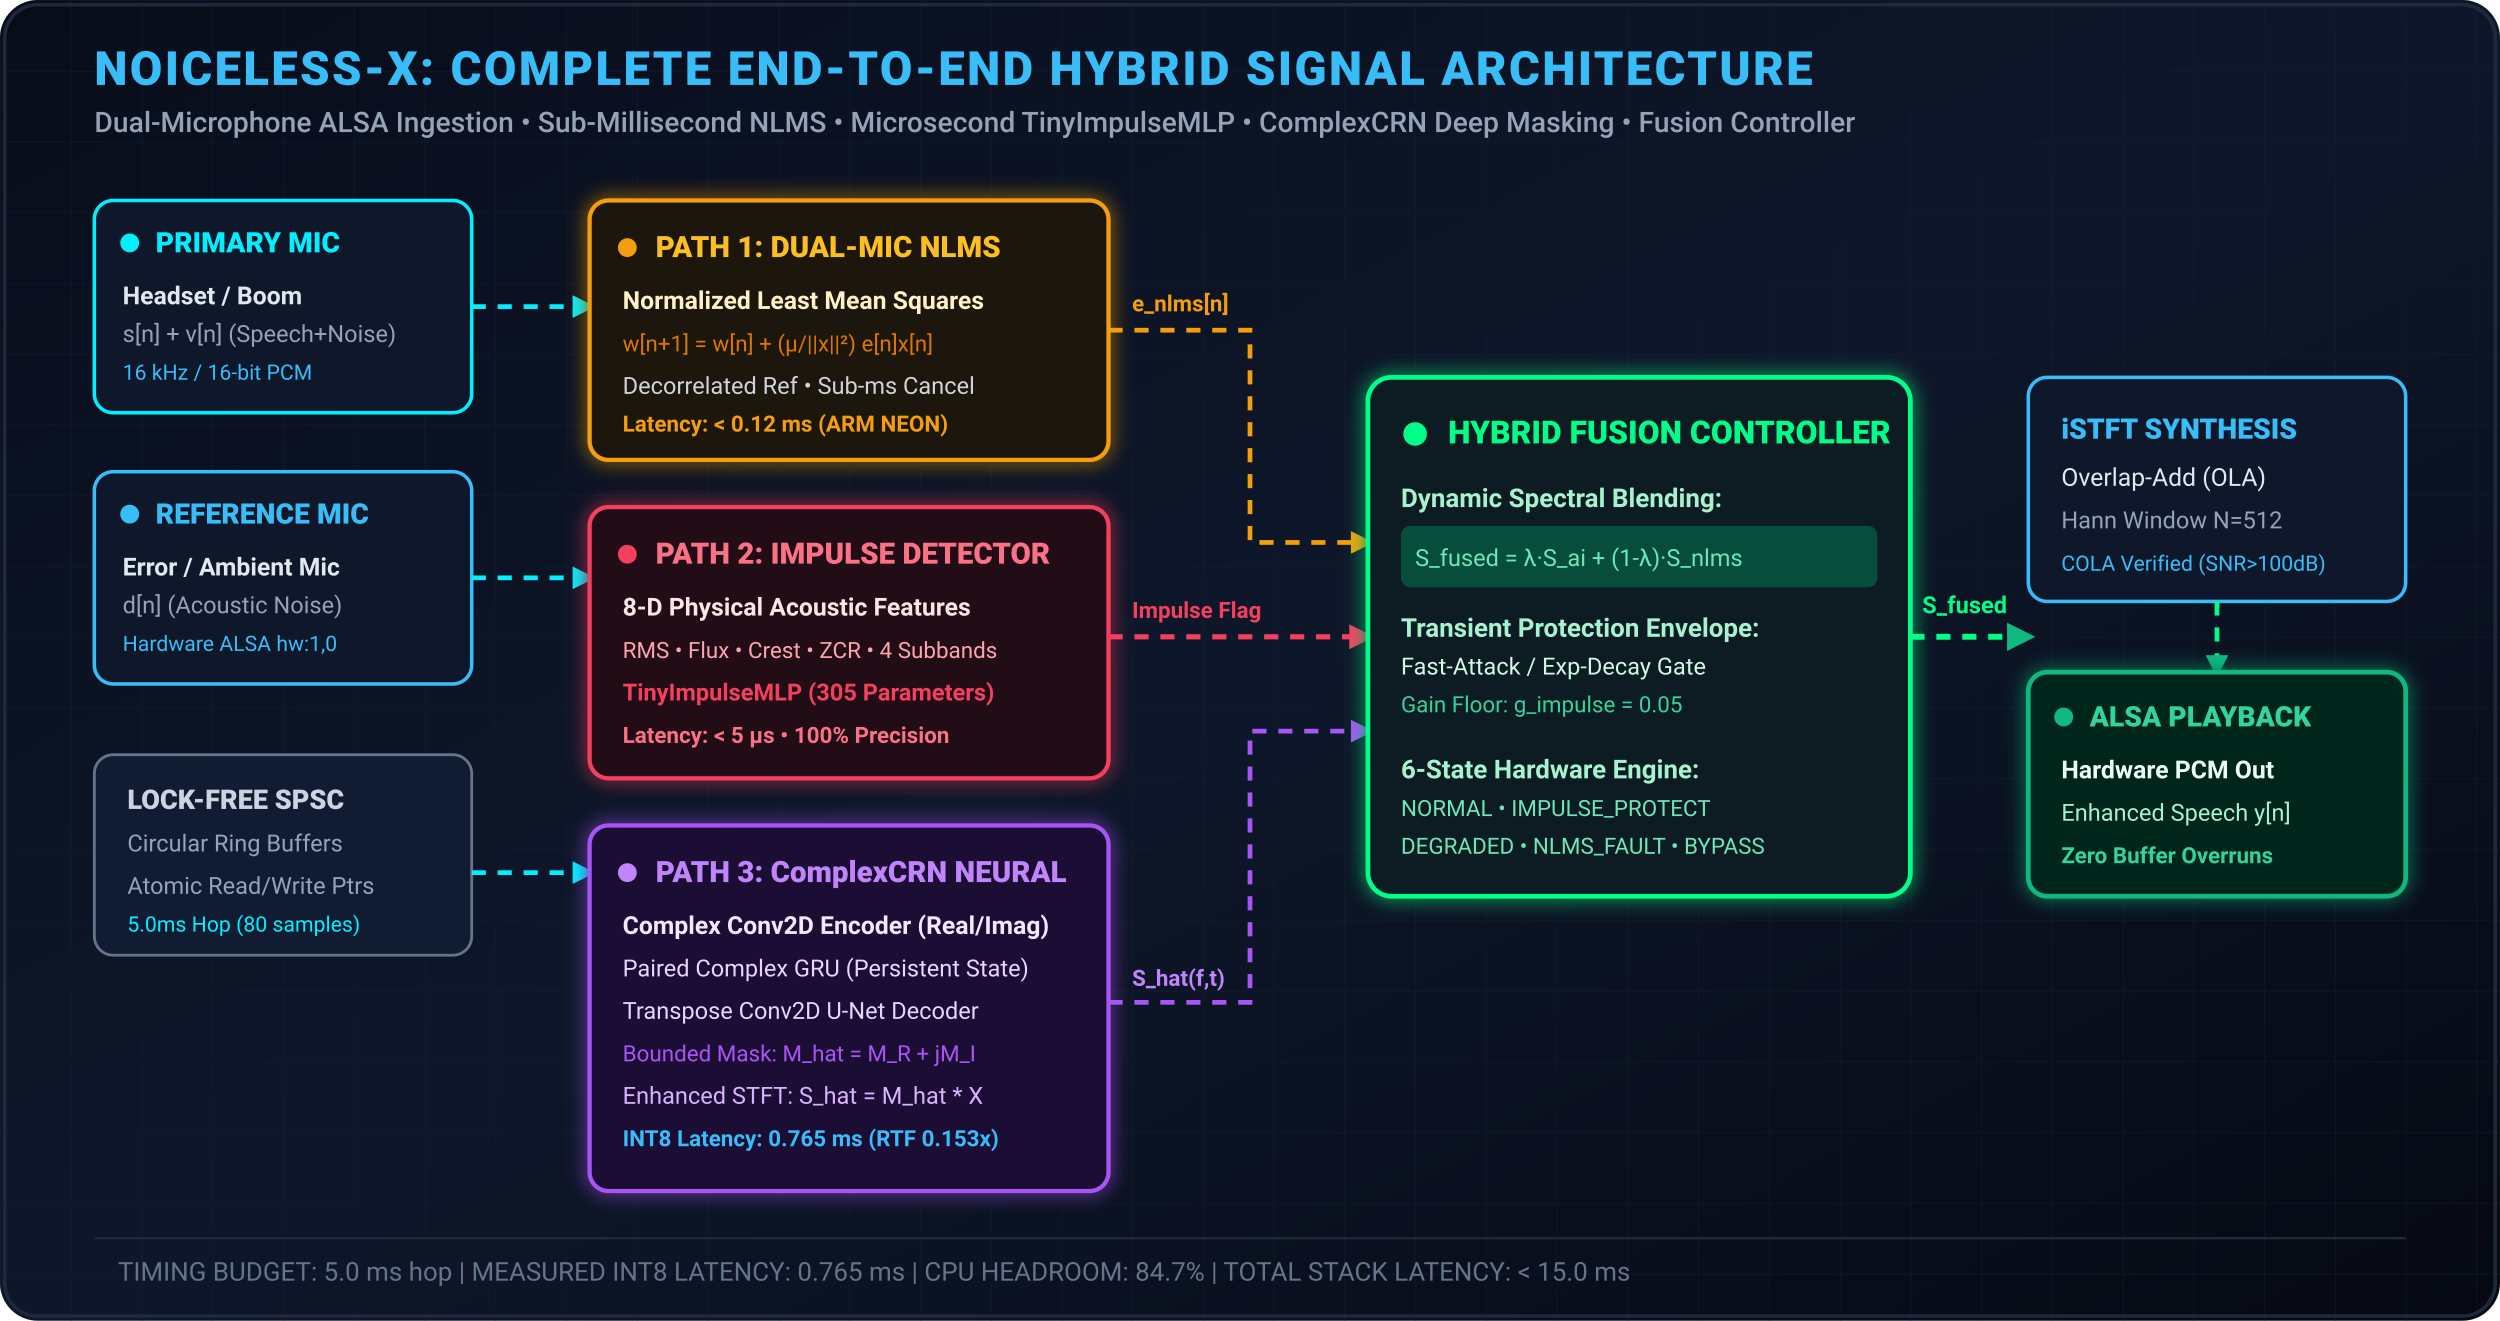
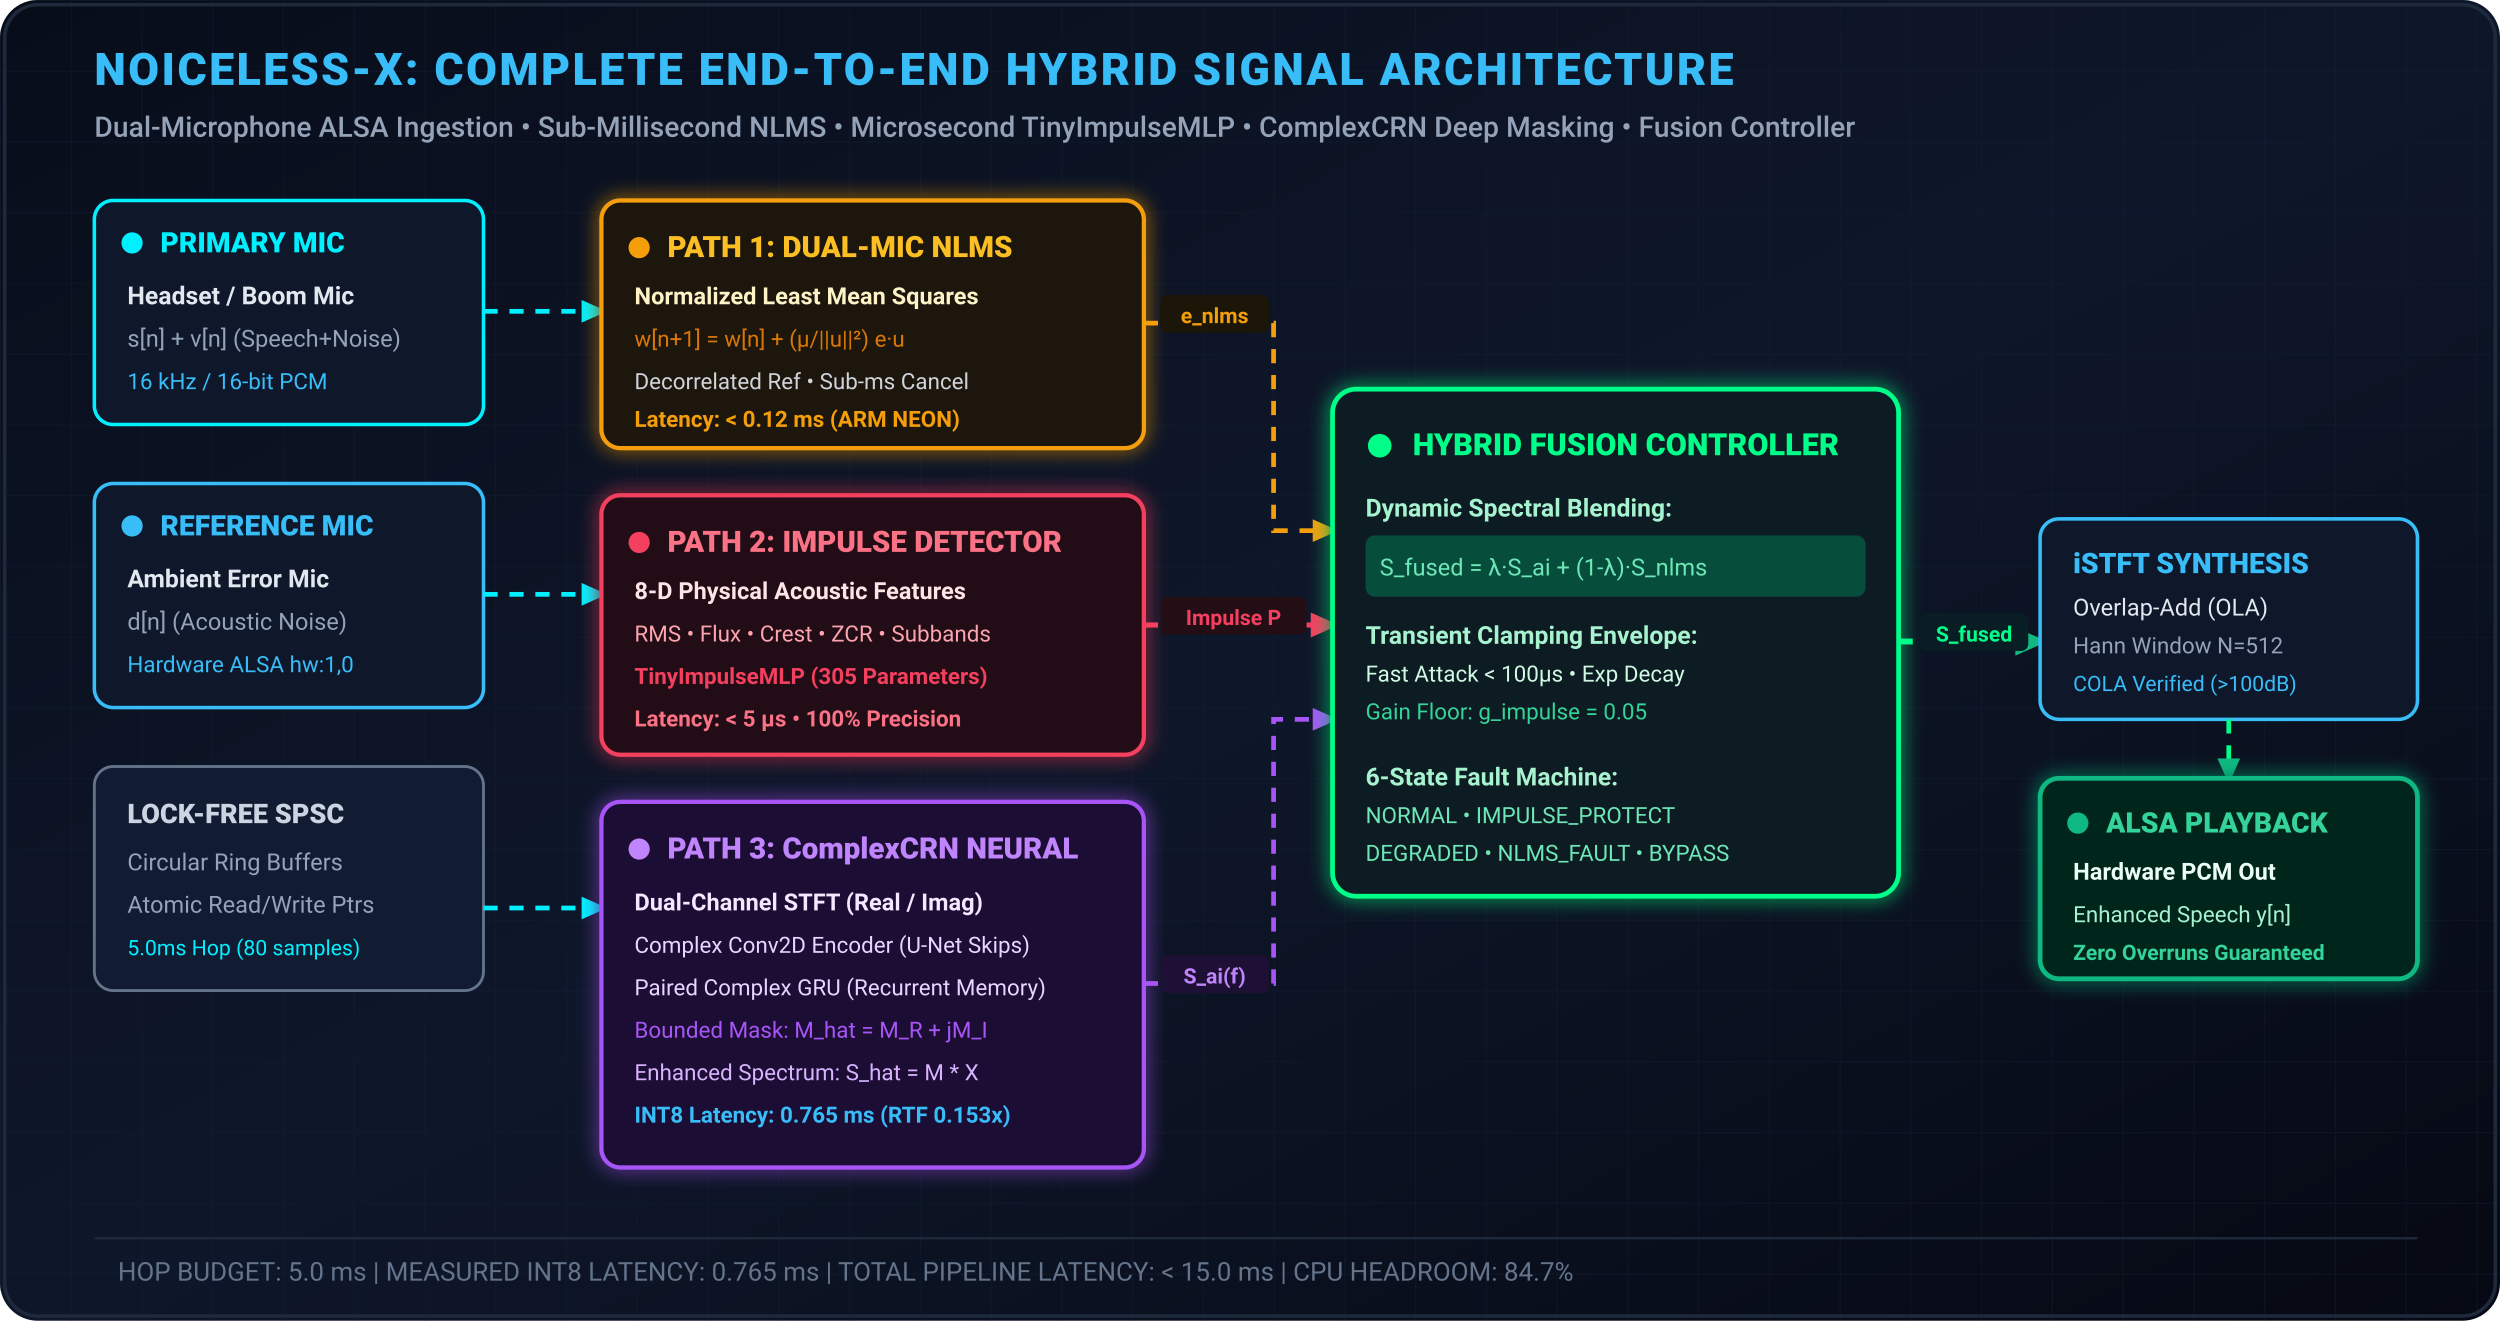
<svg xmlns="http://www.w3.org/2000/svg" viewBox="0 0 1060 560" width="100%" height="100%">
  <defs>
    <linearGradient id="flow-bg" x1="0%" y1="0%" x2="100%" y2="100%">
      <stop offset="0%" stop-color="#080d1a" />
      <stop offset="50%" stop-color="#0e172a" />
      <stop offset="100%" stop-color="#060913" />
    </linearGradient>
    <filter id="glow-cyan" x="-20%" y="-20%" width="140%" height="140%">
      <feGaussianBlur stdDeviation="4" result="blur" />
      <feMerge>
        <feMergeNode in="blur" />
        <feMergeNode in="SourceGraphic" />
      </feMerge>
    </filter>
    <filter id="glow-emerald" x="-20%" y="-20%" width="140%" height="140%">
      <feGaussianBlur stdDeviation="4" result="blur" />
      <feMerge>
        <feMergeNode in="blur" />
        <feMergeNode in="SourceGraphic" />
      </feMerge>
    </filter>
    <filter id="glow-purple" x="-20%" y="-20%" width="140%" height="140%">
      <feGaussianBlur stdDeviation="4" result="blur" />
      <feMerge>
        <feMergeNode in="blur" />
        <feMergeNode in="SourceGraphic" />
      </feMerge>
    </filter>
    <filter id="glow-rose" x="-20%" y="-20%" width="140%" height="140%">
      <feGaussianBlur stdDeviation="4" result="blur" />
      <feMerge>
        <feMergeNode in="blur" />
        <feMergeNode in="SourceGraphic" />
      </feMerge>
    </filter>
    <filter id="glow-amber" x="-20%" y="-20%" width="140%" height="140%">
      <feGaussianBlur stdDeviation="4" result="blur" />
      <feMerge>
        <feMergeNode in="blur" />
        <feMergeNode in="SourceGraphic" />
      </feMerge>
    </filter>
    <pattern id="flow-grid" width="30" height="30" patternUnits="userSpaceOnUse">
      <path d="M 30 0 L 0 0 0 30" fill="none" stroke="#141f36" stroke-width="0.7" opacity="0.5" />
    </pattern>
-     <marker id="arrow-cyan" viewBox="0 0 10 10" refX="6" refY="5" markerWidth="6" markerHeight="6" orient="auto-start-reverse">
-       <path d="M 0 1 L 8 5 L 0 9 z" fill="#00f0ff" />
-     </marker>
-     <marker id="arrow-amber" viewBox="0 0 10 10" refX="6" refY="5" markerWidth="6" markerHeight="6" orient="auto-start-reverse">
-       <path d="M 0 1 L 8 5 L 0 9 z" fill="#f59e0b" />
-     </marker>
-     <marker id="arrow-rose" viewBox="0 0 10 10" refX="6" refY="5" markerWidth="6" markerHeight="6" orient="auto-start-reverse">
-       <path d="M 0 1 L 8 5 L 0 9 z" fill="#f43f5e" />
-     </marker>
-     <marker id="arrow-purple" viewBox="0 0 10 10" refX="6" refY="5" markerWidth="6" markerHeight="6" orient="auto-start-reverse">
-       <path d="M 0 1 L 8 5 L 0 9 z" fill="#a855f7" />
-     </marker>
-     <marker id="arrow-emerald" viewBox="0 0 10 10" refX="6" refY="5" markerWidth="6" markerHeight="6" orient="auto-start-reverse">
-       <path d="M 0 1 L 8 5 L 0 9 z" fill="#10b981" />
+     <marker id="arrow-cyan" viewBox="0 0 10 10" refX="7" refY="5" markerWidth="6" markerHeight="6" orient="auto-start-reverse">
+       <path d="M 0 1 L 9 5 L 0 9 z" fill="#00f0ff" />
+     </marker>
+     <marker id="arrow-amber" viewBox="0 0 10 10" refX="7" refY="5" markerWidth="6" markerHeight="6" orient="auto-start-reverse">
+       <path d="M 0 1 L 9 5 L 0 9 z" fill="#f59e0b" />
+     </marker>
+     <marker id="arrow-rose" viewBox="0 0 10 10" refX="7" refY="5" markerWidth="6" markerHeight="6" orient="auto-start-reverse">
+       <path d="M 0 1 L 9 5 L 0 9 z" fill="#f43f5e" />
+     </marker>
+     <marker id="arrow-purple" viewBox="0 0 10 10" refX="7" refY="5" markerWidth="6" markerHeight="6" orient="auto-start-reverse">
+       <path d="M 0 1 L 9 5 L 0 9 z" fill="#a855f7" />
+     </marker>
+     <marker id="arrow-emerald" viewBox="0 0 10 10" refX="7" refY="5" markerWidth="6" markerHeight="6" orient="auto-start-reverse">
+       <path d="M 0 1 L 9 5 L 0 9 z" fill="#10b981" />
    </marker>
  </defs>
  <style>
    @keyframes pulseDash {
-       0% { stroke-dashoffset: 60; }
+       0% { stroke-dashoffset: 40; }
      100% { stroke-dashoffset: 0; }
    }
-     @keyframes nodeBlink {
-       0%, 100% { opacity: 0.9; }
-       50% { opacity: 0.4; }
-     }
    .flow-dash-cyan {
      stroke-dasharray: 6 5;
      animation: pulseDash 1.2s linear infinite;
    }
    .flow-dash-amber {
      stroke-dasharray: 6 5;
      animation: pulseDash 1.4s linear infinite;
    }
    .flow-dash-rose {
      stroke-dasharray: 6 5;
      animation: pulseDash 1.0s linear infinite;
    }
    .flow-dash-purple {
      stroke-dasharray: 6 5;
      animation: pulseDash 1.6s linear infinite;
    }
    .flow-dash-emerald {
      stroke-dasharray: 6 5;
      animation: pulseDash 1.1s linear infinite;
-     }
-     .status-blink {
-       animation: nodeBlink 2s ease-in-out infinite;
    }
    text {
      font-family: 'Segoe UI', system-ui, -apple-system, Roboto, sans-serif;
    }
  </style>
  <rect width="1060" height="560" rx="16" fill="url(#flow-bg)" />
  <rect width="1060" height="560" rx="16" fill="url(#flow-grid)" />
  <rect x="2" y="2" width="1056" height="556" rx="14" fill="none" stroke="#1e293b" stroke-width="1.5" />
  <g transform="translate(40, 36)">
-     <text x="0" y="0" fill="#38bdf8" font-size="20" font-weight="900" letter-spacing="1">NOICELESS-X: COMPLETE END-TO-END HYBRID SIGNAL ARCHITECTURE</text>
-     <text x="0" y="20" fill="#94a3b8" font-size="12" font-weight="500">
+     <text x="0" y="0" fill="#38bdf8" font-size="19" font-weight="900" letter-spacing="1">NOICELESS-X: COMPLETE END-TO-END HYBRID SIGNAL ARCHITECTURE</text>
+     <text x="0" y="22" fill="#94a3b8" font-size="12" font-weight="500">
      Dual-Microphone ALSA Ingestion • Sub-Millisecond NLMS • Microsecond TinyImpulseMLP • ComplexCRN Deep Masking • Fusion Controller
    </text>
  </g>
  <g transform="translate(40, 85)">
-     <rect x="0" y="0" width="160" height="90" rx="8" fill="#0f172a" stroke="#00f0ff" stroke-width="1.5" />
-     <circle cx="15" cy="18" r="4" fill="#00f0ff" class="status-blink" />
-     <text x="26" y="22" fill="#00f0ff" font-size="12" font-weight="800">PRIMARY MIC</text>
-     <text x="12" y="44" fill="#e2e8f0" font-size="10.5" font-weight="600">Headset / Boom</text>
-     <text x="12" y="60" fill="#94a3b8" font-size="10">s[n] + v[n] (Speech+Noise)</text>
-     <text x="12" y="76" fill="#38bdf8" font-size="9" font-family="monospace">16 kHz / 16-bit PCM</text>
-     <rect x="0" y="115" width="160" height="90" rx="8" fill="#0f172a" stroke="#38bdf8" stroke-width="1.5" />
-     <circle cx="15" cy="133" r="4" fill="#38bdf8" class="status-blink" />
-     <text x="26" y="137" fill="#38bdf8" font-size="12" font-weight="800">REFERENCE MIC</text>
-     <text x="12" y="159" fill="#e2e8f0" font-size="10.5" font-weight="600">Error / Ambient Mic</text>
-     <text x="12" y="175" fill="#94a3b8" font-size="10">d[n] (Acoustic Noise)</text>
-     <text x="12" y="191" fill="#38bdf8" font-size="9" font-family="monospace">Hardware ALSA hw:1,0</text>
-     <rect x="0" y="235" width="160" height="85" rx="8" fill="#111c33" stroke="#64748b" stroke-width="1.2" />
-     <text x="14" y="258" fill="#cbd5e1" font-size="11.5" font-weight="800">LOCK-FREE SPSC</text>
-     <text x="14" y="276" fill="#94a3b8" font-size="10">Circular Ring Buffers</text>
-     <text x="14" y="294" fill="#94a3b8" font-size="10">Atomic Read/Write Ptrs</text>
-     <text x="14" y="310" fill="#00f0ff" font-size="9" font-family="monospace">5.0ms Hop (80 samples)</text>
-   </g>
-   <path d="M 200 130 L 250 130" fill="none" stroke="#00f0ff" stroke-width="2" class="flow-dash-cyan" marker-end="url(#arrow-cyan)" />
-   <path d="M 200 245 L 250 245" fill="none" stroke="#00f0ff" stroke-width="2" class="flow-dash-cyan" marker-end="url(#arrow-cyan)" />
-   <path d="M 200 370 L 250 370" fill="none" stroke="#00f0ff" stroke-width="2" class="flow-dash-cyan" marker-end="url(#arrow-cyan)" />
-   <g transform="translate(250, 85)">
-     <rect x="0" y="0" width="220" height="110" rx="8" fill="#1c1608" stroke="#f59e0b" stroke-width="1.8" filter="url(#glow-amber)" />
-     <circle cx="16" cy="20" r="4" fill="#f59e0b" />
+     <rect x="0" y="0" width="165" height="95" rx="8" fill="#0f172a" stroke="#00f0ff" stroke-width="1.5" />
+     <circle cx="16" cy="18" r="4.5" fill="#00f0ff">
+       <animate attributeName="opacity" values="1;0.4;1" dur="1.5s" repeatCount="indefinite" />
+     </circle>
+     <text x="28" y="22" fill="#00f0ff" font-size="12" font-weight="800">PRIMARY MIC</text>
+     <text x="14" y="44" fill="#e2e8f0" font-size="10.5" font-weight="600">Headset / Boom Mic</text>
+     <text x="14" y="62" fill="#94a3b8" font-size="10">s[n] + v[n] (Speech+Noise)</text>
+     <text x="14" y="80" fill="#38bdf8" font-size="9.5" font-family="monospace">16 kHz / 16-bit PCM</text>
+     <rect x="0" y="120" width="165" height="95" rx="8" fill="#0f172a" stroke="#38bdf8" stroke-width="1.5" />
+     <circle cx="16" cy="138" r="4.5" fill="#38bdf8">
+       <animate attributeName="opacity" values="1;0.4;1" dur="1.5s" repeatCount="indefinite" />
+     </circle>
+     <text x="28" y="142" fill="#38bdf8" font-size="12" font-weight="800">REFERENCE MIC</text>
+     <text x="14" y="164" fill="#e2e8f0" font-size="10.5" font-weight="600">Ambient Error Mic</text>
+     <text x="14" y="182" fill="#94a3b8" font-size="10">d[n] (Acoustic Noise)</text>
+     <text x="14" y="200" fill="#38bdf8" font-size="9.5" font-family="monospace">Hardware ALSA hw:1,0</text>
+     <rect x="0" y="240" width="165" height="95" rx="8" fill="#111c33" stroke="#64748b" stroke-width="1.2" />
+     <text x="14" y="264" fill="#cbd5e1" font-size="11.5" font-weight="800">LOCK-FREE SPSC</text>
+     <text x="14" y="284" fill="#94a3b8" font-size="10">Circular Ring Buffers</text>
+     <text x="14" y="302" fill="#94a3b8" font-size="10">Atomic Read/Write Ptrs</text>
+     <text x="14" y="320" fill="#00f0ff" font-size="9" font-family="monospace">5.0ms Hop (80 samples)</text>
+   </g>
+   <path d="M 205 132 L 255 132" fill="none" stroke="#00f0ff" stroke-width="2" class="flow-dash-cyan" marker-end="url(#arrow-cyan)" />
+   <path d="M 205 252 L 255 252" fill="none" stroke="#00f0ff" stroke-width="2" class="flow-dash-cyan" marker-end="url(#arrow-cyan)" />
+   <path d="M 205 385 L 255 385" fill="none" stroke="#00f0ff" stroke-width="2" class="flow-dash-cyan" marker-end="url(#arrow-cyan)" />
+   <g transform="translate(255, 85)">
+     <rect x="0" y="0" width="230" height="105" rx="8" fill="#1c1608" stroke="#f59e0b" stroke-width="1.8" filter="url(#glow-amber)" />
+     <circle cx="16" cy="20" r="4.5" fill="#f59e0b" />
    <text x="28" y="24" fill="#fbbf24" font-size="12.5" font-weight="800">PATH 1: DUAL-MIC NLMS</text>
-     <text x="14" y="46" fill="#fef3c7" font-size="10.5" font-weight="600">Normalized Least Mean Squares</text>
-     <text x="14" y="64" fill="#d97706" font-size="9.5" font-family="monospace">w[n+1] = w[n] + (μ/||x||²) e[n]x[n]</text>
-     <text x="14" y="82" fill="#d1d5db" font-size="10">Decorrelated Ref • Sub-ms Cancel</text>
-     <text x="14" y="98" fill="#f59e0b" font-size="9.5" font-weight="700">Latency: &lt; 0.12 ms (ARM NEON)</text>
-   </g>
-   <g transform="translate(250, 215)">
-     <rect x="0" y="0" width="220" height="115" rx="8" fill="#240e16" stroke="#f43f5e" stroke-width="1.8" filter="url(#glow-rose)" />
-     <circle cx="16" cy="20" r="4" fill="#f43f5e" />
+     <text x="14" y="44" fill="#fef3c7" font-size="10" font-weight="600">Normalized Least Mean Squares</text>
+     <text x="14" y="62" fill="#d97706" font-size="9.5" font-family="monospace">w[n+1] = w[n] + (μ/||u||²) e·u</text>
+     <text x="14" y="80" fill="#d1d5db" font-size="9.5">Decorrelated Ref • Sub-ms Cancel</text>
+     <text x="14" y="96" fill="#f59e0b" font-size="9.5" font-weight="700">Latency: &lt; 0.12 ms (ARM NEON)</text>
+   </g>
+   <g transform="translate(255, 210)">
+     <rect x="0" y="0" width="230" height="110" rx="8" fill="#240e16" stroke="#f43f5e" stroke-width="1.8" filter="url(#glow-rose)" />
+     <circle cx="16" cy="20" r="4.5" fill="#f43f5e" />
    <text x="28" y="24" fill="#fb7185" font-size="12.5" font-weight="800">PATH 2: IMPULSE DETECTOR</text>
-     <text x="14" y="46" fill="#ffe4e6" font-size="10.5" font-weight="600">8-D Physical Acoustic Features</text>
-     <text x="14" y="64" fill="#fda4af" font-size="9.5">RMS • Flux • Crest • ZCR • 4 Subbands</text>
-     <text x="14" y="82" fill="#f43f5e" font-size="10" font-weight="700">TinyImpulseMLP (305 Parameters)</text>
-     <text x="14" y="100" fill="#fb7185" font-size="9.5" font-weight="700">Latency: &lt; 5 µs • 100% Precision</text>
-   </g>
-   <g transform="translate(250, 350)">
-     <rect x="0" y="0" width="220" height="155" rx="8" fill="#1e1035" stroke="#a855f7" stroke-width="1.8" filter="url(#glow-purple)" />
-     <circle cx="16" cy="20" r="4" fill="#c084fc" />
+     <text x="14" y="44" fill="#ffe4e6" font-size="10" font-weight="600">8-D Physical Acoustic Features</text>
+     <text x="14" y="62" fill="#fda4af" font-size="9.5">RMS • Flux • Crest • ZCR • Subbands</text>
+     <text x="14" y="80" fill="#f43f5e" font-size="9.5" font-weight="700">TinyImpulseMLP (305 Parameters)</text>
+     <text x="14" y="98" fill="#fb7185" font-size="9.5" font-weight="700">Latency: &lt; 5 µs • 100% Precision</text>
+   </g>
+   <g transform="translate(255, 340)">
+     <rect x="0" y="0" width="230" height="155" rx="8" fill="#1e1035" stroke="#a855f7" stroke-width="1.8" filter="url(#glow-purple)" />
+     <circle cx="16" cy="20" r="4.5" fill="#c084fc" />
    <text x="28" y="24" fill="#c084fc" font-size="12.5" font-weight="800">PATH 3: ComplexCRN NEURAL</text>
-     <text x="14" y="46" fill="#f3e8ff" font-size="10.5" font-weight="600">Complex Conv2D Encoder (Real/Imag)</text>
-     <text x="14" y="64" fill="#e9d5ff" font-size="10">Paired Complex GRU (Persistent State)</text>
-     <text x="14" y="82" fill="#e9d5ff" font-size="10">Transpose Conv2D U-Net Decoder</text>
+     <text x="14" y="46" fill="#f3e8ff" font-size="10" font-weight="600">Dual-Channel STFT (Real / Imag)</text>
+     <text x="14" y="64" fill="#e9d5ff" font-size="9.5">Complex Conv2D Encoder (U-Net Skips)</text>
+     <text x="14" y="82" fill="#e9d5ff" font-size="9.5">Paired Complex GRU (Recurrent Memory)</text>
    <text x="14" y="100" fill="#a855f7" font-size="9.5" font-family="monospace">Bounded Mask: M_hat = M_R + jM_I</text>
-     <text x="14" y="118" fill="#d8b4fe" font-size="10">Enhanced STFT: S_hat = M_hat * X</text>
+     <text x="14" y="118" fill="#d8b4fe" font-size="9.5">Enhanced Spectrum: S_hat = M * X</text>
    <text x="14" y="136" fill="#38bdf8" font-size="9.5" font-weight="700">INT8 Latency: 0.765 ms (RTF 0.153x)</text>
  </g>
-   <path d="M 470 140 L 530 140 L 530 230 L 580 230" fill="none" stroke="#f59e0b" stroke-width="2" class="flow-dash-amber" marker-end="url(#arrow-amber)" />
-   <text x="480" y="132" fill="#f59e0b" font-size="9.5" font-weight="700">e_nlms[n]</text>
-   <path d="M 470 270 L 580 270" fill="none" stroke="#f43f5e" stroke-width="2.2" class="flow-dash-rose" marker-end="url(#arrow-rose)" />
-   <text x="480" y="262" fill="#f43f5e" font-size="9.5" font-weight="700">Impulse Flag</text>
-   <path d="M 470 425 L 530 425 L 530 310 L 580 310" fill="none" stroke="#a855f7" stroke-width="2" class="flow-dash-purple" marker-end="url(#arrow-purple)" />
-   <text x="480" y="418" fill="#c084fc" font-size="9.5" font-weight="700">S_hat(f,t)</text>
-   <g transform="translate(580, 160)">
-     <rect x="0" y="0" width="230" height="220" rx="10" fill="#091d24" stroke="#00ff88" stroke-width="2" filter="url(#glow-emerald)" />
-     <circle cx="20" cy="24" r="5" fill="#00ff88" />
-     <text x="34" y="28" fill="#00ff88" font-size="13.5" font-weight="900">HYBRID FUSION CONTROLLER</text>
-     <text x="14" y="55" fill="#a7f3d0" font-size="11" font-weight="700">Dynamic Spectral Blending:</text>
-     <rect x="14" y="63" width="202" height="26" rx="4" fill="#064e3b" />
-     <text x="20" y="80" fill="#6ee7b7" font-size="10" font-family="monospace">S_fused = λ·S_ai + (1-λ)·S_nlms</text>
-     <text x="14" y="110" fill="#a7f3d0" font-size="11" font-weight="700">Transient Protection Envelope:</text>
-     <text x="14" y="126" fill="#d1fae5" font-size="10">Fast-Attack / Exp-Decay Gate</text>
-     <text x="14" y="142" fill="#34d399" font-size="9.5" font-family="monospace">Gain Floor: g_impulse = 0.05</text>
-     <text x="14" y="170" fill="#a7f3d0" font-size="11" font-weight="700">6-State Hardware Engine:</text>
-     <text x="14" y="186" fill="#6ee7b7" font-size="9.5">NORMAL • IMPULSE_PROTECT</text>
-     <text x="14" y="202" fill="#6ee7b7" font-size="9.5">DEGRADED • NLMS_FAULT • BYPASS</text>
-   </g>
-   <path d="M 810 270 L 860 270" fill="none" stroke="#00ff88" stroke-width="2.5" class="flow-dash-emerald" marker-end="url(#arrow-emerald)" />
-   <text x="815" y="260" fill="#00ff88" font-size="10" font-weight="700">S_fused</text>
-   <g transform="translate(860, 160)">
-     <rect x="0" y="0" width="160" height="95" rx="8" fill="#0f172a" stroke="#38bdf8" stroke-width="1.5" />
-     <text x="14" y="26" fill="#38bdf8" font-size="12" font-weight="800">iSTFT SYNTHESIS</text>
-     <text x="14" y="46" fill="#e2e8f0" font-size="10.5">Overlap-Add (OLA)</text>
-     <text x="14" y="64" fill="#94a3b8" font-size="10">Hann Window N=512</text>
-     <text x="14" y="82" fill="#38bdf8" font-size="9" font-family="monospace">COLA Verified (SNR&gt;100dB)</text>
-     <path d="M 80 95 L 80 125" fill="none" stroke="#00ff88" stroke-width="2" class="flow-dash-emerald" marker-end="url(#arrow-emerald)" />
-     <rect x="0" y="125" width="160" height="95" rx="8" fill="#06281e" stroke="#10b981" stroke-width="2" filter="url(#glow-emerald)" />
-     <circle cx="15" cy="144" r="4" fill="#10b981" class="status-blink" />
-     <text x="26" y="148" fill="#34d399" font-size="12" font-weight="800">ALSA PLAYBACK</text>
-     <text x="14" y="170" fill="#ecfdf5" font-size="10.5" font-weight="600">Hardware PCM Out</text>
-     <text x="14" y="188" fill="#a7f3d0" font-size="10">Enhanced Speech y[n]</text>
-     <text x="14" y="206" fill="#34d399" font-size="9.5" font-weight="700">Zero Buffer Overruns</text>
+   <path d="M 485 137 L 540 137 L 540 225 L 565 225" fill="none" stroke="#f59e0b" stroke-width="2" class="flow-dash-amber" marker-end="url(#arrow-amber)" />
+   <rect x="492" y="125" width="46" height="16" rx="3" fill="#1c1608" />
+   <text x="515" y="137" fill="#f59e0b" font-size="9" font-weight="700" text-anchor="middle">e_nlms</text>
+   <path d="M 485 265 L 565 265" fill="none" stroke="#f43f5e" stroke-width="2.2" class="flow-dash-rose" marker-end="url(#arrow-rose)" />
+   <rect x="492" y="253" width="62" height="16" rx="3" fill="#240e16" />
+   <text x="523" y="265" fill="#f43f5e" font-size="9" font-weight="700" text-anchor="middle">Impulse P</text>
+   <path d="M 485 417 L 540 417 L 540 305 L 565 305" fill="none" stroke="#a855f7" stroke-width="2" class="flow-dash-purple" marker-end="url(#arrow-purple)" />
+   <rect x="492" y="405" width="46" height="16" rx="3" fill="#1e1035" />
+   <text x="515" y="417" fill="#c084fc" font-size="9" font-weight="700" text-anchor="middle">S_ai(f)</text>
+   <g transform="translate(565, 165)">
+     <rect x="0" y="0" width="240" height="215" rx="10" fill="#091d24" stroke="#00ff88" stroke-width="2" filter="url(#glow-emerald)" />
+     <circle cx="20" cy="24" r="5" fill="#00ff88">
+       <animate attributeName="opacity" values="1;0.4;1" dur="1.5s" repeatCount="indefinite" />
+     </circle>
+     <text x="34" y="28" fill="#00ff88" font-size="13" font-weight="900">HYBRID FUSION CONTROLLER</text>
+     <text x="14" y="54" fill="#a7f3d0" font-size="10.5" font-weight="700">Dynamic Spectral Blending:</text>
+     <rect x="14" y="62" width="212" height="26" rx="4" fill="#064e3b" />
+     <text x="20" y="79" fill="#6ee7b7" font-size="10" font-family="monospace">S_fused = λ·S_ai + (1-λ)·S_nlms</text>
+     <text x="14" y="108" fill="#a7f3d0" font-size="10.5" font-weight="700">Transient Clamping Envelope:</text>
+     <text x="14" y="124" fill="#d1fae5" font-size="9.5">Fast Attack &lt; 100µs • Exp Decay</text>
+     <text x="14" y="140" fill="#34d399" font-size="9.5" font-family="monospace">Gain Floor: g_impulse = 0.05</text>
+     <text x="14" y="168" fill="#a7f3d0" font-size="10.5" font-weight="700">6-State Fault Machine:</text>
+     <text x="14" y="184" fill="#6ee7b7" font-size="9.5">NORMAL • IMPULSE_PROTECT</text>
+     <text x="14" y="200" fill="#6ee7b7" font-size="9.5">DEGRADED • NLMS_FAULT • BYPASS</text>
+   </g>
+   <path d="M 805 272 L 865 272" fill="none" stroke="#00ff88" stroke-width="2.5" class="flow-dash-emerald" marker-end="url(#arrow-emerald)" />
+   <rect x="814" y="260" width="46" height="16" rx="3" fill="#091d24" />
+   <text x="837" y="272" fill="#00ff88" font-size="9" font-weight="700" text-anchor="middle">S_fused</text>
+   <g transform="translate(865, 165)">
+     <rect x="0" y="55" width="160" height="85" rx="8" fill="#0f172a" stroke="#38bdf8" stroke-width="1.5" />
+     <text x="14" y="78" fill="#38bdf8" font-size="12" font-weight="800">iSTFT SYNTHESIS</text>
+     <text x="14" y="96" fill="#e2e8f0" font-size="10">Overlap-Add (OLA)</text>
+     <text x="14" y="112" fill="#94a3b8" font-size="9.5">Hann Window N=512</text>
+     <text x="14" y="128" fill="#38bdf8" font-size="9" font-family="monospace">COLA Verified (&gt;100dB)</text>
+     <path d="M 80 140 L 80 165" fill="none" stroke="#00ff88" stroke-width="2" class="flow-dash-emerald" marker-end="url(#arrow-emerald)" />
+     <rect x="0" y="165" width="160" height="85" rx="8" fill="#06281e" stroke="#10b981" stroke-width="2" filter="url(#glow-emerald)" />
+     <circle cx="16" cy="184" r="4.5" fill="#10b981">
+       <animate attributeName="opacity" values="1;0.4;1" dur="1.5s" repeatCount="indefinite" />
+     </circle>
+     <text x="28" y="188" fill="#34d399" font-size="12" font-weight="800">ALSA PLAYBACK</text>
+     <text x="14" y="208" fill="#ecfdf5" font-size="10" font-weight="600">Hardware PCM Out</text>
+     <text x="14" y="226" fill="#a7f3d0" font-size="9.5">Enhanced Speech y[n]</text>
+     <text x="14" y="242" fill="#34d399" font-size="9" font-weight="700">Zero Overruns Guaranteed</text>
  </g>
  <g transform="translate(40, 525)">
-     <line x1="0" y1="0" x2="980" y2="0" stroke="#1e293b" stroke-width="1" />
-     <text x="10" y="18" fill="#64748b" font-size="11">TIMING BUDGET: 5.0 ms hop | MEASURED INT8 LATENCY: 0.765 ms | CPU HEADROOM: 84.7% | TOTAL STACK LATENCY: &lt; 15.0 ms</text>
+     <line x1="0" y1="0" x2="985" y2="0" stroke="#1e293b" stroke-width="1" />
+     <text x="10" y="18" fill="#64748b" font-size="11" font-family="monospace">
+       HOP BUDGET: 5.0 ms | MEASURED INT8 LATENCY: 0.765 ms | TOTAL PIPELINE LATENCY: &lt; 15.0 ms | CPU HEADROOM: 84.7%
+     </text>
  </g>
</svg>
